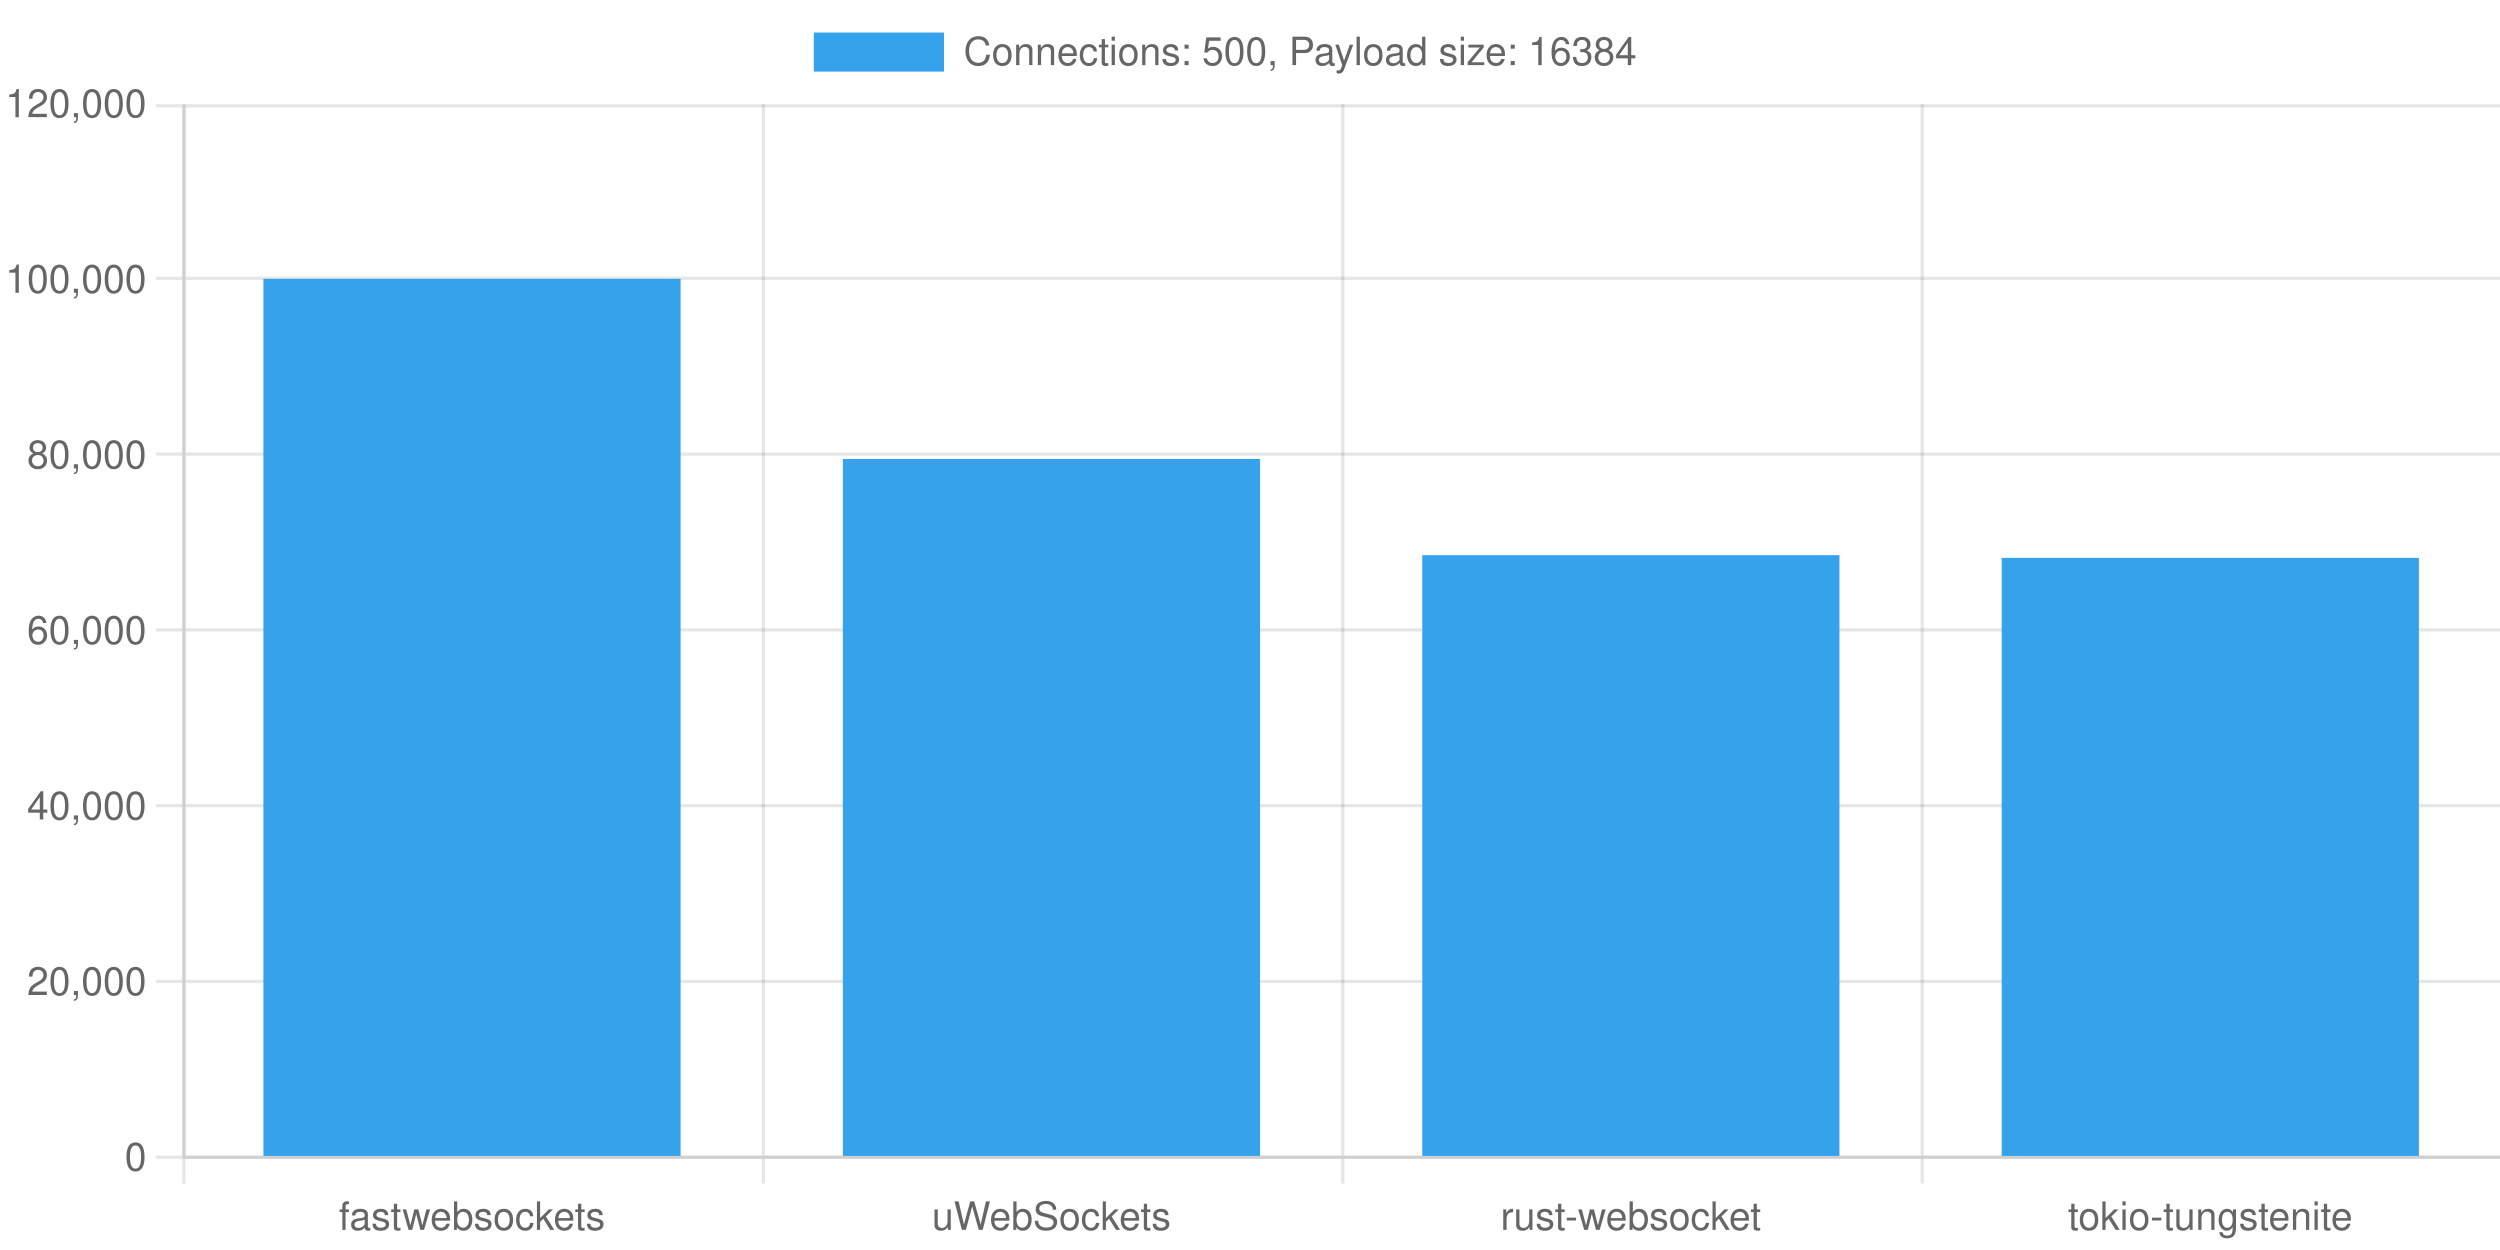
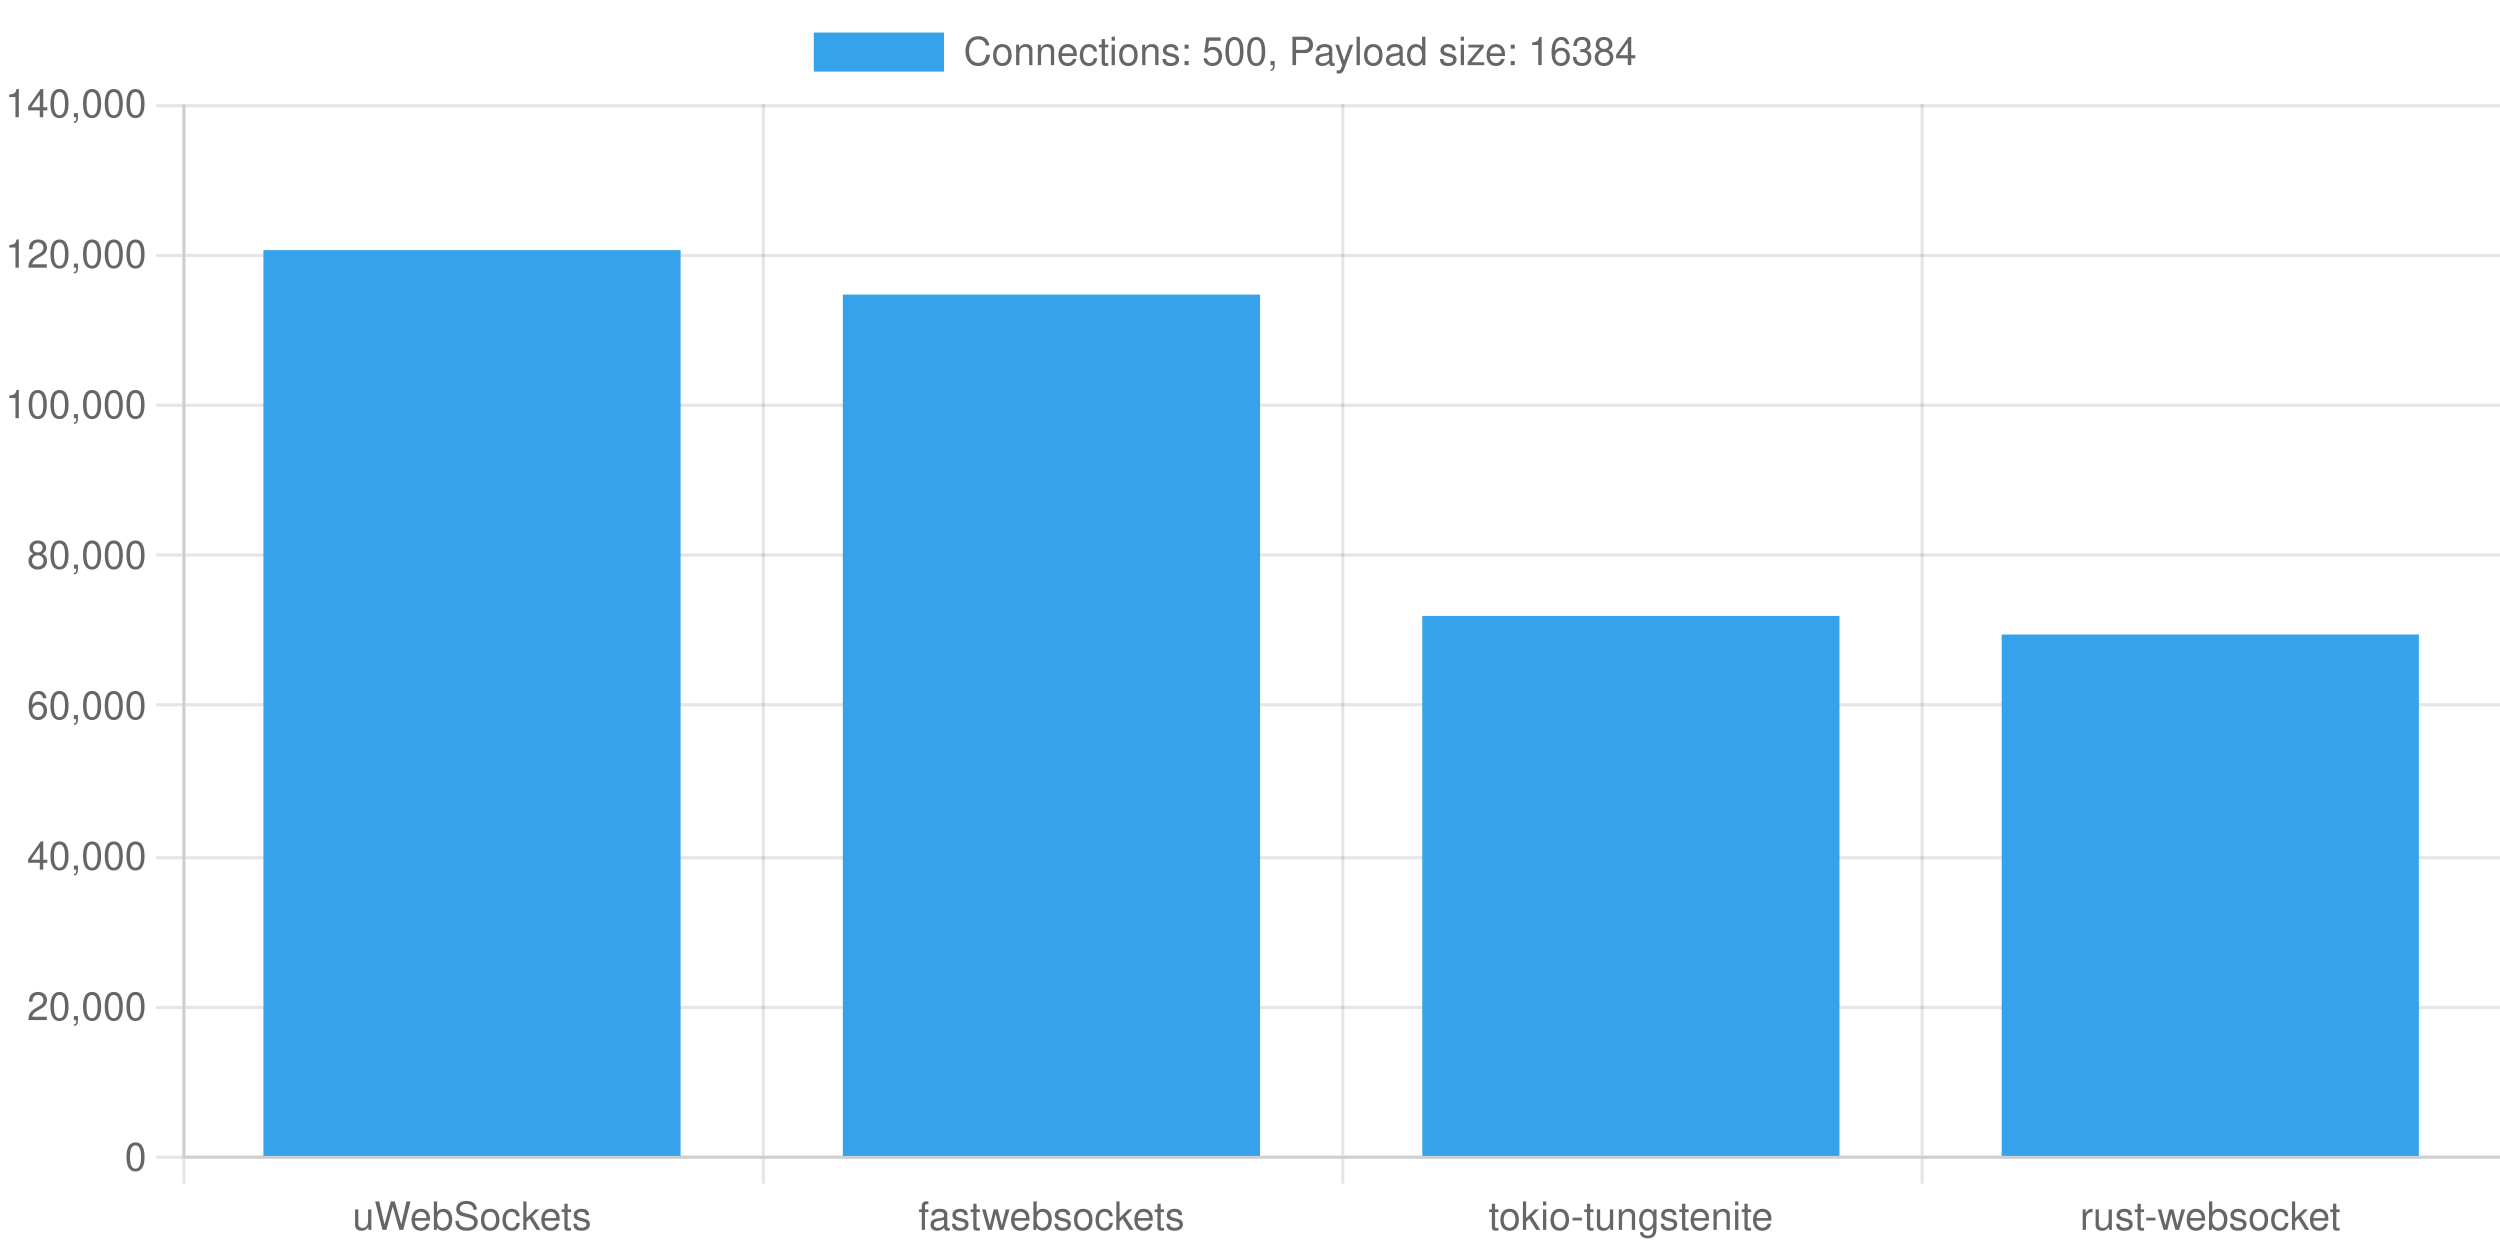
<svg xmlns="http://www.w3.org/2000/svg" version="1.1" width="768px" height="384px" viewBox="0 0 768 384">
  <defs>
    <clipPath id="clip-1" fill-rule="nonzero">
      <path d="M 0,0 L 0,32 768,32 768,0 Z" />
    </clipPath>
    <clipPath id="clip-2" fill-rule="nonzero">
      <path d="M 0,355.6 L 0,384 768,384 768,355.6 Z" />
    </clipPath>
    <clipPath id="clip-3" fill-rule="nonzero">
      <path d="M 0,0 L 0,384 56,384 56,0 Z" />
    </clipPath>
    <clipPath id="clip-4" fill-rule="nonzero">
      <path d="M 56,32 L 56,355.6 768,355.6 768,32 Z" />
    </clipPath>
  </defs>
  <g stroke="none" fill="transparent" fill-rule="nonzero" fill-opacity="1">
    <rect x="0" y="0" width="768" height="384" transform="matrix(1 0 0 1 0 0)" />
  </g>
  <g stroke="rgb(0,0,0)" stroke-width="1" stroke-linecap="butt" stroke-linejoin="miter" stroke-miterlimit="4" stroke-opacity="0.1" fill="none">
    <path d="M 56.5,32 L 56.5,355" />
  </g>
  <g stroke="rgb(0,0,0)" stroke-width="1" stroke-linecap="butt" stroke-linejoin="miter" stroke-miterlimit="4" stroke-opacity="0.1" fill="none">
    <path d="M 56.5,356 L 56.5,363.6" />
  </g>
  <g stroke="rgb(0,0,0)" stroke-width="1" stroke-linecap="butt" stroke-linejoin="miter" stroke-miterlimit="4" stroke-opacity="0.1" fill="none">
    <path d="M 234.5,32 L 234.5,355" />
  </g>
  <g stroke="rgb(0,0,0)" stroke-width="1" stroke-linecap="butt" stroke-linejoin="miter" stroke-miterlimit="4" stroke-opacity="0.1" fill="none">
    <path d="M 234.5,356 L 234.5,363.6" />
  </g>
  <g stroke="rgb(0,0,0)" stroke-width="1" stroke-linecap="butt" stroke-linejoin="miter" stroke-miterlimit="4" stroke-opacity="0.1" fill="none">
    <path d="M 412.5,32 L 412.5,355" />
  </g>
  <g stroke="rgb(0,0,0)" stroke-width="1" stroke-linecap="butt" stroke-linejoin="miter" stroke-miterlimit="4" stroke-opacity="0.1" fill="none">
    <path d="M 412.5,356 L 412.5,363.6" />
  </g>
  <g stroke="rgb(0,0,0)" stroke-width="1" stroke-linecap="butt" stroke-linejoin="miter" stroke-miterlimit="4" stroke-opacity="0.1" fill="none">
    <path d="M 590.5,32 L 590.5,355" />
  </g>
  <g stroke="rgb(0,0,0)" stroke-width="1" stroke-linecap="butt" stroke-linejoin="miter" stroke-miterlimit="4" stroke-opacity="0.1" fill="none">
    <path d="M 590.5,356 L 590.5,363.6" />
  </g>
  <g stroke="rgb(0,0,0)" stroke-width="1" stroke-linecap="butt" stroke-linejoin="miter" stroke-miterlimit="4" stroke-opacity="0.1" fill="none">
    <path d="M 768.5,32 L 768.5,355" />
  </g>
  <g stroke="rgb(0,0,0)" stroke-width="1" stroke-linecap="butt" stroke-linejoin="miter" stroke-miterlimit="4" stroke-opacity="0.1" fill="none">
    <path d="M 768.5,356 L 768.5,363.6" />
  </g>
  <g stroke="rgb(0,0,0)" stroke-width="1" stroke-linecap="butt" stroke-linejoin="miter" stroke-miterlimit="4" stroke-opacity="0.1" fill="none">
    <path d="M 57,355.5 L 768,355.5" />
  </g>
  <g stroke="rgb(0,0,0)" stroke-width="1" stroke-linecap="butt" stroke-linejoin="miter" stroke-miterlimit="4" stroke-opacity="0.1" fill="none">
    <path d="M 48,355.5 L 56,355.5" />
  </g>
  <g stroke="rgb(0,0,0)" stroke-width="1" stroke-linecap="butt" stroke-linejoin="miter" stroke-miterlimit="4" stroke-opacity="0.1" fill="none">
-     <path d="M 57,301.5 L 768,301.5" />
+     <path d="M 57,309.5 L 768,309.5" />
  </g>
  <g stroke="rgb(0,0,0)" stroke-width="1" stroke-linecap="butt" stroke-linejoin="miter" stroke-miterlimit="4" stroke-opacity="0.1" fill="none">
-     <path d="M 48,301.5 L 56,301.5" />
+     <path d="M 48,309.5 L 56,309.5" />
  </g>
  <g stroke="rgb(0,0,0)" stroke-width="1" stroke-linecap="butt" stroke-linejoin="miter" stroke-miterlimit="4" stroke-opacity="0.1" fill="none">
-     <path d="M 57,247.5 L 768,247.5" />
+     <path d="M 57,263.5 L 768,263.5" />
  </g>
  <g stroke="rgb(0,0,0)" stroke-width="1" stroke-linecap="butt" stroke-linejoin="miter" stroke-miterlimit="4" stroke-opacity="0.1" fill="none">
-     <path d="M 48,247.5 L 56,247.5" />
+     <path d="M 48,263.5 L 56,263.5" />
  </g>
  <g stroke="rgb(0,0,0)" stroke-width="1" stroke-linecap="butt" stroke-linejoin="miter" stroke-miterlimit="4" stroke-opacity="0.1" fill="none">
-     <path d="M 57,193.5 L 768,193.5" />
+     <path d="M 57,216.5 L 768,216.5" />
  </g>
  <g stroke="rgb(0,0,0)" stroke-width="1" stroke-linecap="butt" stroke-linejoin="miter" stroke-miterlimit="4" stroke-opacity="0.1" fill="none">
-     <path d="M 48,193.5 L 56,193.5" />
+     <path d="M 48,216.5 L 56,216.5" />
  </g>
  <g stroke="rgb(0,0,0)" stroke-width="1" stroke-linecap="butt" stroke-linejoin="miter" stroke-miterlimit="4" stroke-opacity="0.1" fill="none">
-     <path d="M 57,139.5 L 768,139.5" />
+     <path d="M 57,170.5 L 768,170.5" />
  </g>
  <g stroke="rgb(0,0,0)" stroke-width="1" stroke-linecap="butt" stroke-linejoin="miter" stroke-miterlimit="4" stroke-opacity="0.1" fill="none">
-     <path d="M 48,139.5 L 56,139.5" />
+     <path d="M 48,170.5 L 56,170.5" />
  </g>
  <g stroke="rgb(0,0,0)" stroke-width="1" stroke-linecap="butt" stroke-linejoin="miter" stroke-miterlimit="4" stroke-opacity="0.1" fill="none">
-     <path d="M 57,85.5 L 768,85.5" />
+     <path d="M 57,124.5 L 768,124.5" />
  </g>
  <g stroke="rgb(0,0,0)" stroke-width="1" stroke-linecap="butt" stroke-linejoin="miter" stroke-miterlimit="4" stroke-opacity="0.1" fill="none">
-     <path d="M 48,85.5 L 56,85.5" />
+     <path d="M 48,124.5 L 56,124.5" />
+   </g>
+   <g stroke="rgb(0,0,0)" stroke-width="1" stroke-linecap="butt" stroke-linejoin="miter" stroke-miterlimit="4" stroke-opacity="0.1" fill="none">
+     <path d="M 57,78.5 L 768,78.5" />
+   </g>
+   <g stroke="rgb(0,0,0)" stroke-width="1" stroke-linecap="butt" stroke-linejoin="miter" stroke-miterlimit="4" stroke-opacity="0.1" fill="none">
+     <path d="M 48,78.5 L 56,78.5" />
  </g>
  <g stroke="rgb(0,0,0)" stroke-width="1" stroke-linecap="butt" stroke-linejoin="miter" stroke-miterlimit="4" stroke-opacity="0.1" fill="none">
    <path d="M 57,32.5 L 768,32.5" />
  </g>
  <g stroke="rgb(0,0,0)" stroke-width="1" stroke-linecap="butt" stroke-linejoin="miter" stroke-miterlimit="4" stroke-opacity="0.1" fill="none">
    <path d="M 48,32.5 L 56,32.5" />
  </g>
  <g stroke="none" fill="rgb(54,162,235)" fill-rule="nonzero" fill-opacity="1" clip-path="url(#clip-1)">
    <path d="M 250,10 L 250,22 290,22 290,10 Z" />
  </g>
  <g stroke="none" fill="#666" fill-rule="nonzero" fill-opacity="1" clip-path="url(#clip-1)">
    <text style="font:normal 12px 'Helvetica Neue', 'Helvetica', 'Arial', sans-serif;" text-anchor="start" dominant-baseline="middle" transform="matrix(1 0 0 1 0 0)">
      <tspan x="296" y="16">Connections: 500, Payload size: 16384</tspan>
    </text>
  </g>
  <g stroke="rgb(0,0,0)" stroke-width="1" stroke-linecap="butt" stroke-linejoin="miter" stroke-miterlimit="4" stroke-opacity="0.1" fill="none">
    <path d="M 56,355.5 L 769,355.5" />
  </g>
  <g stroke="none" fill="#666" fill-rule="nonzero" fill-opacity="1" clip-path="url(#clip-2)">
    <text style="font:normal 12px 'Helvetica Neue', 'Helvetica', 'Arial', sans-serif;" text-anchor="middle" dominant-baseline="middle" transform="matrix(1 0 0 1 145 366.6)">
+       <tspan x="0" y="7.2">uWebSockets</tspan>
+     </text>
+   </g>
+   <g stroke="none" fill="#666" fill-rule="nonzero" fill-opacity="1" clip-path="url(#clip-2)">
+     <text style="font:normal 12px 'Helvetica Neue', 'Helvetica', 'Arial', sans-serif;" text-anchor="middle" dominant-baseline="middle" transform="matrix(1 0 0 1 323 366.6)">
      <tspan x="0" y="7.2">fastwebsockets</tspan>
    </text>
  </g>
  <g stroke="none" fill="#666" fill-rule="nonzero" fill-opacity="1" clip-path="url(#clip-2)">
-     <text style="font:normal 12px 'Helvetica Neue', 'Helvetica', 'Arial', sans-serif;" text-anchor="middle" dominant-baseline="middle" transform="matrix(1 0 0 1 323 366.6)">
-       <tspan x="0" y="7.2">uWebSockets</tspan>
-     </text>
-   </g>
-   <g stroke="none" fill="#666" fill-rule="nonzero" fill-opacity="1" clip-path="url(#clip-2)">
    <text style="font:normal 12px 'Helvetica Neue', 'Helvetica', 'Arial', sans-serif;" text-anchor="middle" dominant-baseline="middle" transform="matrix(1 0 0 1 501 366.6)">
-       <tspan x="0" y="7.2">rust-websocket</tspan>
+       <tspan x="0" y="7.2">tokio-tungstenite</tspan>
    </text>
  </g>
  <g stroke="none" fill="#666" fill-rule="nonzero" fill-opacity="1" clip-path="url(#clip-2)">
    <text style="font:normal 12px 'Helvetica Neue', 'Helvetica', 'Arial', sans-serif;" text-anchor="middle" dominant-baseline="middle" transform="matrix(1 0 0 1 679 366.6)">
-       <tspan x="0" y="7.2">tokio-tungstenite</tspan>
+       <tspan x="0" y="7.2">rust-websocket</tspan>
    </text>
  </g>
  <g stroke="rgb(0,0,0)" stroke-width="1" stroke-linecap="butt" stroke-linejoin="miter" stroke-miterlimit="4" stroke-opacity="0.1" fill="none">
    <path d="M 56.5,32 L 56.5,356" />
  </g>
  <g stroke="none" fill="#666" fill-rule="nonzero" fill-opacity="1" clip-path="url(#clip-3)">
    <text style="font:normal 12px 'Helvetica Neue', 'Helvetica', 'Arial', sans-serif;" text-anchor="end" dominant-baseline="middle" transform="matrix(1 0 0 1 45 355.6)">
      <tspan x="0" y="0">0</tspan>
    </text>
  </g>
  <g stroke="none" fill="#666" fill-rule="nonzero" fill-opacity="1" clip-path="url(#clip-3)">
-     <text style="font:normal 12px 'Helvetica Neue', 'Helvetica', 'Arial', sans-serif;" text-anchor="end" dominant-baseline="middle" transform="matrix(1 0 0 1 45 301.6667)">
+     <text style="font:normal 12px 'Helvetica Neue', 'Helvetica', 'Arial', sans-serif;" text-anchor="end" dominant-baseline="middle" transform="matrix(1 0 0 1 45 309.3714)">
      <tspan x="0" y="0">20,000</tspan>
    </text>
  </g>
  <g stroke="none" fill="#666" fill-rule="nonzero" fill-opacity="1" clip-path="url(#clip-3)">
-     <text style="font:normal 12px 'Helvetica Neue', 'Helvetica', 'Arial', sans-serif;" text-anchor="end" dominant-baseline="middle" transform="matrix(1 0 0 1 45 247.7333)">
+     <text style="font:normal 12px 'Helvetica Neue', 'Helvetica', 'Arial', sans-serif;" text-anchor="end" dominant-baseline="middle" transform="matrix(1 0 0 1 45 263.1429)">
      <tspan x="0" y="0">40,000</tspan>
    </text>
  </g>
  <g stroke="none" fill="#666" fill-rule="nonzero" fill-opacity="1" clip-path="url(#clip-3)">
-     <text style="font:normal 12px 'Helvetica Neue', 'Helvetica', 'Arial', sans-serif;" text-anchor="end" dominant-baseline="middle" transform="matrix(1 0 0 1 45 193.8)">
+     <text style="font:normal 12px 'Helvetica Neue', 'Helvetica', 'Arial', sans-serif;" text-anchor="end" dominant-baseline="middle" transform="matrix(1 0 0 1 45 216.9143)">
      <tspan x="0" y="0">60,000</tspan>
    </text>
  </g>
  <g stroke="none" fill="#666" fill-rule="nonzero" fill-opacity="1" clip-path="url(#clip-3)">
-     <text style="font:normal 12px 'Helvetica Neue', 'Helvetica', 'Arial', sans-serif;" text-anchor="end" dominant-baseline="middle" transform="matrix(1 0 0 1 45 139.8667)">
+     <text style="font:normal 12px 'Helvetica Neue', 'Helvetica', 'Arial', sans-serif;" text-anchor="end" dominant-baseline="middle" transform="matrix(1 0 0 1 45 170.6857)">
      <tspan x="0" y="0">80,000</tspan>
    </text>
  </g>
  <g stroke="none" fill="#666" fill-rule="nonzero" fill-opacity="1" clip-path="url(#clip-3)">
-     <text style="font:normal 12px 'Helvetica Neue', 'Helvetica', 'Arial', sans-serif;" text-anchor="end" dominant-baseline="middle" transform="matrix(1 0 0 1 45 85.93333)">
+     <text style="font:normal 12px 'Helvetica Neue', 'Helvetica', 'Arial', sans-serif;" text-anchor="end" dominant-baseline="middle" transform="matrix(1 0 0 1 45 124.4571)">
      <tspan x="0" y="0">100,000</tspan>
    </text>
  </g>
  <g stroke="none" fill="#666" fill-rule="nonzero" fill-opacity="1" clip-path="url(#clip-3)">
-     <text style="font:normal 12px 'Helvetica Neue', 'Helvetica', 'Arial', sans-serif;" text-anchor="end" dominant-baseline="middle" transform="matrix(1 0 0 1 45 32)">
+     <text style="font:normal 12px 'Helvetica Neue', 'Helvetica', 'Arial', sans-serif;" text-anchor="end" dominant-baseline="middle" transform="matrix(1 0 0 1 45 78.22857)">
      <tspan x="0" y="0">120,000</tspan>
    </text>
  </g>
-   <g stroke="none" fill="rgb(54,162,235)" fill-rule="nonzero" fill-opacity="1" clip-path="url(#clip-4)">
-     <path d="M 80.92,85.649 L 80.92,355.1 209.08,355.1 209.08,85.649 Z" />
+   <g stroke="none" fill="#666" fill-rule="nonzero" fill-opacity="1" clip-path="url(#clip-3)">
+     <text style="font:normal 12px 'Helvetica Neue', 'Helvetica', 'Arial', sans-serif;" text-anchor="end" dominant-baseline="middle" transform="matrix(1 0 0 1 45 32)">
+       <tspan x="0" y="0">140,000</tspan>
+     </text>
  </g>
  <g stroke="none" fill="rgb(54,162,235)" fill-rule="nonzero" fill-opacity="1" clip-path="url(#clip-4)">
-     <path d="M 258.92,141.005 L 258.92,355.1 387.08,355.1 387.08,141.005 Z" />
+     <path d="M 80.92,76.836 L 80.92,355.1 209.08,355.1 209.08,76.836 Z" />
  </g>
  <g stroke="none" fill="rgb(54,162,235)" fill-rule="nonzero" fill-opacity="1" clip-path="url(#clip-4)">
-     <path d="M 436.92,170.551 L 436.92,355.1 565.08,355.1 565.08,170.551 Z" />
+     <path d="M 258.92,90.489 L 258.92,355.1 387.08,355.1 387.08,90.489 Z" />
  </g>
  <g stroke="none" fill="rgb(54,162,235)" fill-rule="nonzero" fill-opacity="1" clip-path="url(#clip-4)">
-     <path d="M 614.92,171.372 L 614.92,355.1 743.08,355.1 743.08,171.372 Z" />
+     <path d="M 436.92,189.21 L 436.92,355.1 565.08,355.1 565.08,189.21 Z" />
+   </g>
+   <g stroke="none" fill="rgb(54,162,235)" fill-rule="nonzero" fill-opacity="1" clip-path="url(#clip-4)">
+     <path d="M 614.92,194.924 L 614.92,355.1 743.08,355.1 743.08,194.924 Z" />
  </g>
</svg>
